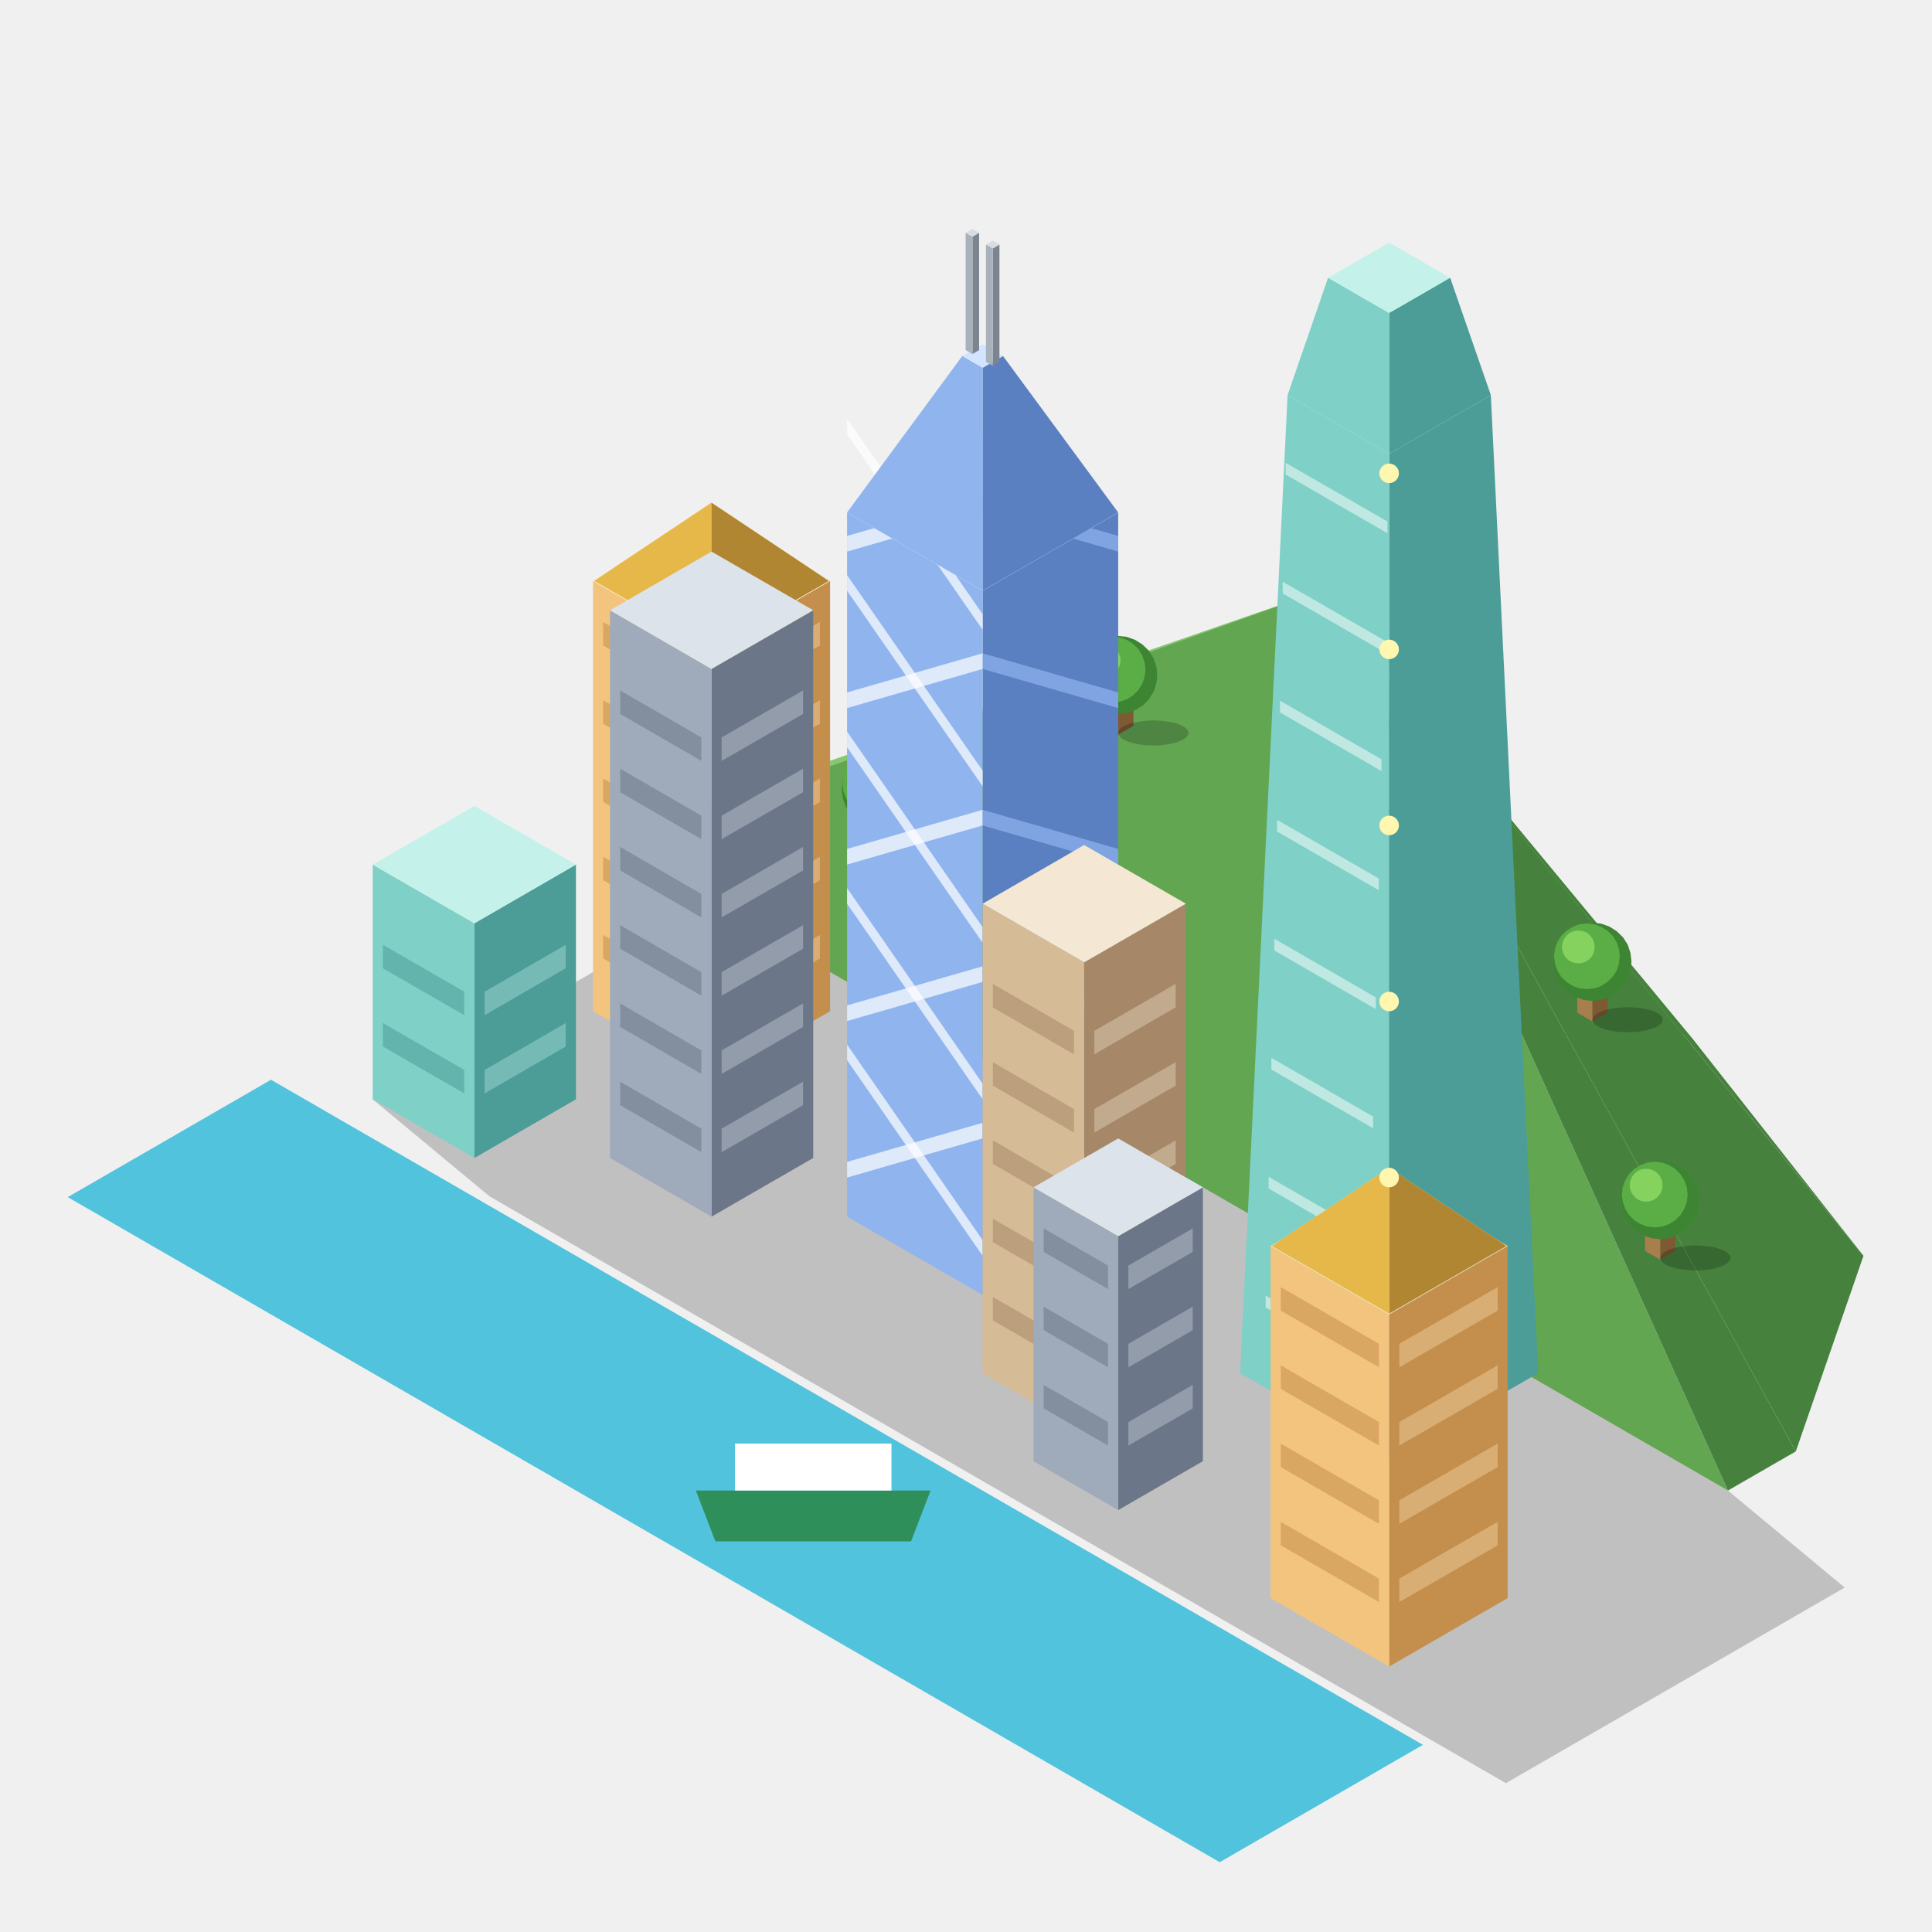
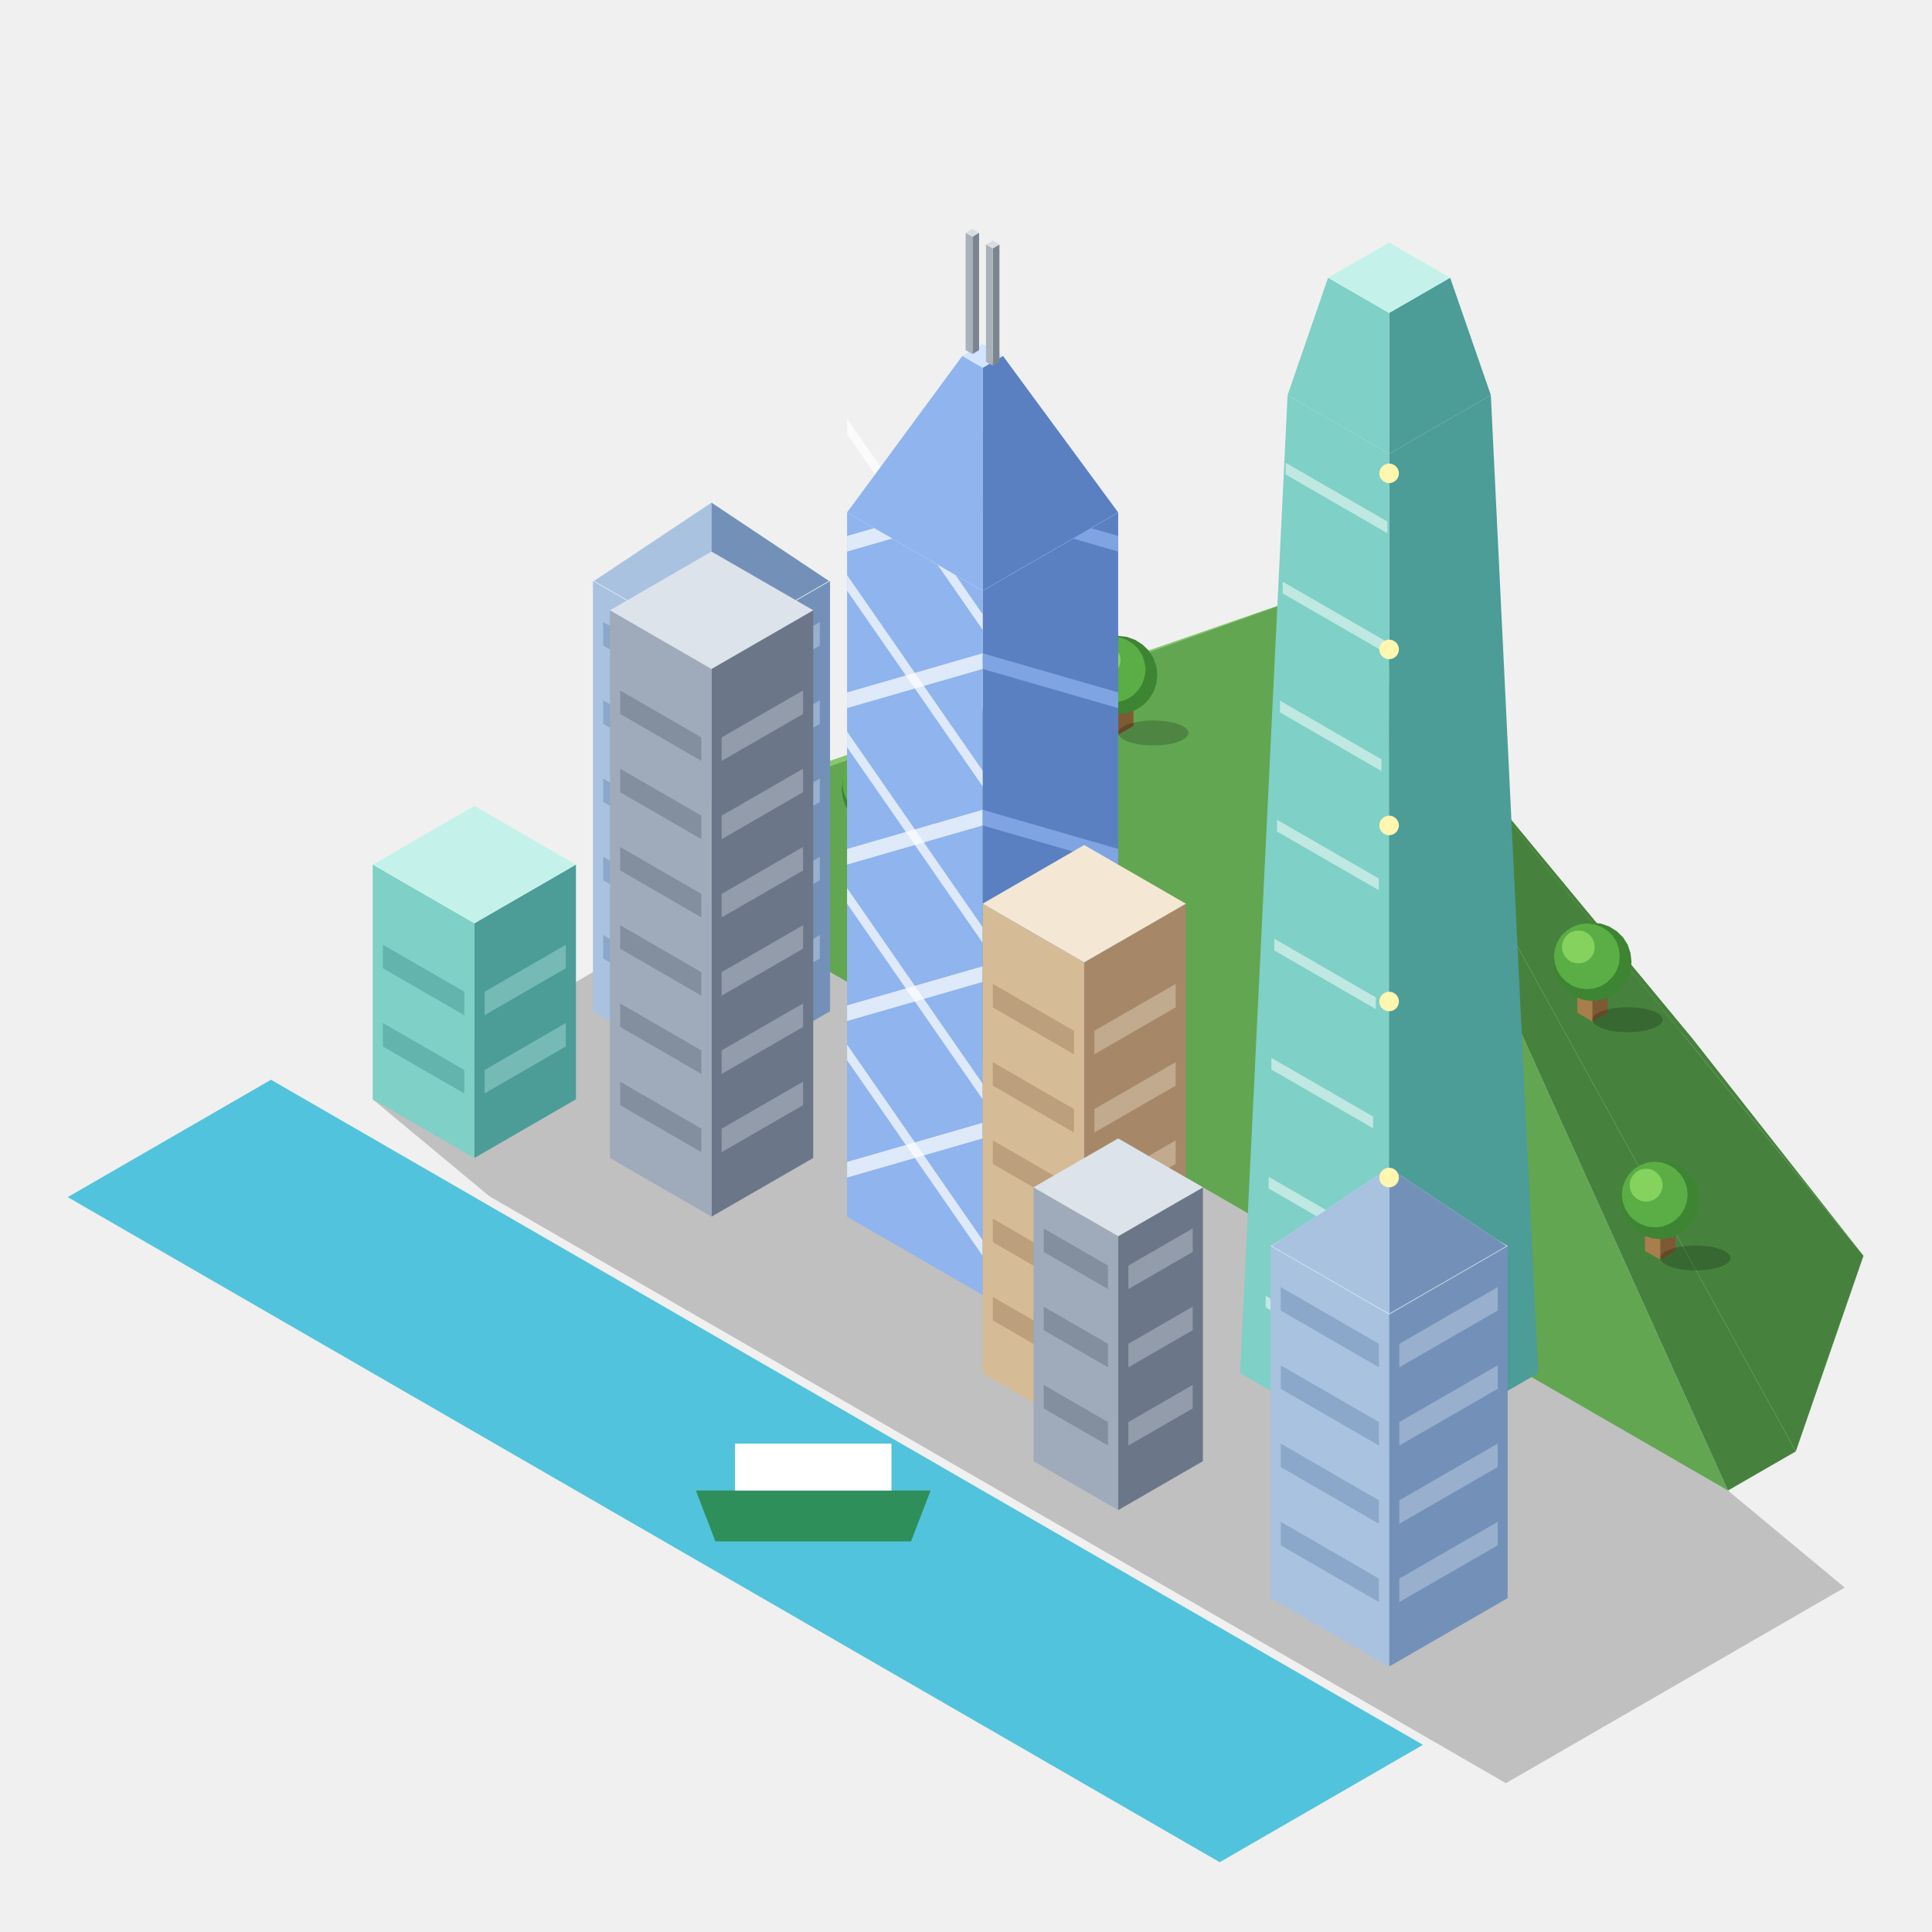
<svg xmlns="http://www.w3.org/2000/svg" viewBox="0 0 80 80">
  <g transform="translate(42.09 54.43) scale(0.81)">
    <path d="M-19.05 -25L-3.46 -28L15.59 -37Z" fill="#86c770" />
    <path d="M-3.46 -28L17.32 -24L15.59 -37Z" fill="#86c770" />
    <path d="M-20.78 -24L-19.05 -25L15.59 -37Z" fill="#86c770" />
    <path d="M17.32 -24L34.64 -14L15.59 -37Z" fill="#86c770" />
    <path d="M34.64 -14L43.3 -3L15.59 -37Z" fill="#46823d" />
    <path d="M36.37 9L-20.78 -24L15.59 -37Z" fill="#62a652" />
    <path d="M43.3 -3L39.84 7L15.59 -37Z" fill="#46823d" />
    <path d="M39.84 7L36.37 9L15.59 -37Z" fill="#46823d" />
    <path d="M-6.15 -24.25L-6.93 -23.8L-6.93 -25.36L-6.15 -25.81Z" fill="#7d5a34" />
    <path d="M-7.71 -24.25L-6.93 -23.8L-6.93 -25.36L-7.71 -25.81Z" fill="#a77e4c" />
    <path d="M-3.33 -23.89L-3.37 -23.75L-3.51 -23.61L-3.72 -23.49L-4.01 -23.39L-4.35 -23.31L-4.73 -23.27L-5.13 -23.25L-5.53 -23.27L-5.91 -23.31L-6.25 -23.39L-6.54 -23.49L-6.75 -23.61L-6.88 -23.75L-6.93 -23.89L-6.88 -24.03L-6.75 -24.17L-6.54 -24.29L-6.25 -24.39L-5.91 -24.47L-5.53 -24.51L-5.13 -24.53L-4.73 -24.51L-4.35 -24.47L-4.01 -24.39L-3.72 -24.29L-3.51 -24.17L-3.37 -24.03Z" fill="#000000" opacity="0.2" />
    <path d="M-4.93 -26.85L-4.98 -26.4L-5.13 -25.98L-5.36 -25.6L-5.68 -25.29L-6.06 -25.05L-6.48 -24.9L-6.93 -24.85L-7.37 -24.9L-7.8 -25.05L-8.18 -25.29L-8.49 -25.6L-8.73 -25.98L-8.88 -26.4L-8.93 -26.85L-8.88 -27.3L-8.73 -27.72L-8.49 -28.1L-8.18 -28.41L-7.8 -28.65L-7.37 -28.8L-6.93 -28.85L-6.48 -28.8L-6.06 -28.65L-5.68 -28.41L-5.36 -28.1L-5.13 -27.72L-4.98 -27.3Z" fill="#3d8433" />
    <path d="M-5.53 -27.13L-5.57 -26.76L-5.69 -26.4L-5.89 -26.08L-6.16 -25.82L-6.48 -25.62L-6.83 -25.49L-7.21 -25.45L-7.58 -25.49L-7.94 -25.62L-8.26 -25.82L-8.52 -26.08L-8.72 -26.4L-8.85 -26.76L-8.89 -27.13L-8.85 -27.5L-8.72 -27.86L-8.52 -28.18L-8.26 -28.44L-7.94 -28.64L-7.58 -28.77L-7.21 -28.81L-6.83 -28.77L-6.48 -28.64L-6.16 -28.44L-5.89 -28.18L-5.69 -27.86L-5.57 -27.5Z" fill="#5aae45" />
    <path d="M-6.81 -27.61L-6.83 -27.42L-6.89 -27.25L-6.99 -27.09L-7.12 -26.95L-7.28 -26.85L-7.46 -26.79L-7.65 -26.77L-7.84 -26.79L-8.01 -26.85L-8.17 -26.95L-8.3 -27.09L-8.41 -27.25L-8.47 -27.42L-8.49 -27.61L-8.47 -27.8L-8.41 -27.97L-8.3 -28.13L-8.17 -28.27L-8.01 -28.37L-7.84 -28.43L-7.65 -28.45L-7.46 -28.43L-7.28 -28.37L-7.12 -28.27L-6.99 -28.13L-6.89 -27.97L-6.83 -27.8Z" fill="#86d25e" />
    <path d="M5.98 -30.09L5.2 -29.64L5.2 -31.2L5.98 -31.65Z" fill="#7d5a34" />
    <path d="M4.42 -30.09L5.2 -29.64L5.2 -31.2L4.42 -31.65Z" fill="#a77e4c" />
    <path d="M8.8 -29.73L8.75 -29.59L8.62 -29.45L8.4 -29.33L8.12 -29.23L7.78 -29.15L7.4 -29.1L7 -29.09L6.6 -29.1L6.22 -29.15L5.87 -29.23L5.59 -29.33L5.37 -29.45L5.24 -29.59L5.2 -29.73L5.24 -29.87L5.37 -30.01L5.59 -30.13L5.87 -30.23L6.22 -30.3L6.6 -30.35L7 -30.37L7.4 -30.35L7.78 -30.3L8.12 -30.23L8.4 -30.13L8.62 -30.01L8.75 -29.87Z" fill="#000000" opacity="0.2" />
    <path d="M7.2 -32.69L7.15 -32.24L7 -31.82L6.76 -31.44L6.44 -31.12L6.06 -30.89L5.64 -30.74L5.2 -30.69L4.75 -30.74L4.33 -30.89L3.95 -31.12L3.63 -31.44L3.39 -31.82L3.25 -32.24L3.2 -32.69L3.25 -33.13L3.39 -33.56L3.63 -33.94L3.95 -34.25L4.33 -34.49L4.75 -34.64L5.2 -34.69L5.64 -34.64L6.06 -34.49L6.44 -34.25L6.76 -33.94L7 -33.56L7.15 -33.13Z" fill="#3d8433" />
    <path d="M6.6 -32.97L6.55 -32.59L6.43 -32.24L6.23 -31.92L5.96 -31.65L5.65 -31.45L5.29 -31.33L4.92 -31.29L4.54 -31.33L4.19 -31.45L3.87 -31.65L3.6 -31.92L3.4 -32.24L3.28 -32.59L3.24 -32.97L3.28 -33.34L3.4 -33.7L3.6 -34.02L3.87 -34.28L4.19 -34.48L4.54 -34.61L4.92 -34.65L5.29 -34.61L5.65 -34.48L5.96 -34.28L6.23 -34.02L6.43 -33.7L6.55 -33.34Z" fill="#5aae45" />
    <path d="M5.32 -33.45L5.3 -33.26L5.23 -33.08L5.13 -32.92L5 -32.79L4.84 -32.69L4.66 -32.63L4.48 -32.61L4.29 -32.63L4.11 -32.69L3.95 -32.79L3.82 -32.92L3.72 -33.08L3.66 -33.26L3.64 -33.45L3.66 -33.64L3.72 -33.81L3.82 -33.97L3.95 -34.1L4.11 -34.21L4.29 -34.27L4.48 -34.29L4.66 -34.27L4.84 -34.21L5 -34.1L5.13 -33.97L5.23 -33.81L5.3 -33.64Z" fill="#86d25e" />
    <path d="M19.83 -29.28L19.05 -28.83L19.05 -30.39L19.83 -30.84Z" fill="#7d5a34" />
    <path d="M18.27 -29.28L19.05 -28.83L19.05 -30.39L18.27 -30.84Z" fill="#a77e4c" />
    <path d="M22.65 -28.92L22.61 -28.78L22.47 -28.64L22.26 -28.52L21.97 -28.42L21.63 -28.34L21.25 -28.3L20.85 -28.28L20.45 -28.3L20.07 -28.34L19.73 -28.42L19.45 -28.52L19.23 -28.64L19.1 -28.78L19.05 -28.92L19.1 -29.06L19.23 -29.2L19.45 -29.32L19.73 -29.42L20.07 -29.5L20.45 -29.54L20.85 -29.56L21.25 -29.54L21.63 -29.5L21.97 -29.42L22.26 -29.32L22.47 -29.2L22.61 -29.06Z" fill="#000000" opacity="0.2" />
    <path d="M21.05 -31.88L21 -31.44L20.85 -31.01L20.62 -30.63L20.3 -30.32L19.92 -30.08L19.5 -29.93L19.05 -29.88L18.61 -29.93L18.18 -30.08L17.81 -30.32L17.49 -30.63L17.25 -31.01L17.1 -31.44L17.05 -31.88L17.1 -32.33L17.25 -32.75L17.49 -33.13L17.81 -33.44L18.18 -33.68L18.61 -33.83L19.05 -33.88L19.5 -33.83L19.92 -33.68L20.3 -33.44L20.62 -33.13L20.85 -32.75L21 -32.33Z" fill="#3d8433" />
    <path d="M20.45 -32.16L20.41 -31.79L20.29 -31.43L20.09 -31.11L19.82 -30.85L19.5 -30.65L19.15 -30.52L18.77 -30.48L18.4 -30.52L18.04 -30.65L17.73 -30.85L17.46 -31.11L17.26 -31.43L17.13 -31.79L17.09 -32.16L17.13 -32.53L17.26 -32.89L17.46 -33.21L17.73 -33.47L18.04 -33.67L18.4 -33.8L18.77 -33.84L19.15 -33.8L19.5 -33.67L19.82 -33.47L20.09 -33.21L20.29 -32.89L20.41 -32.53Z" fill="#5aae45" />
    <path d="M19.17 -32.64L19.15 -32.45L19.09 -32.28L18.99 -32.12L18.86 -31.98L18.7 -31.88L18.52 -31.82L18.33 -31.8L18.15 -31.82L17.97 -31.88L17.81 -31.98L17.68 -32.12L17.58 -32.28L17.51 -32.45L17.49 -32.64L17.51 -32.83L17.58 -33L17.68 -33.16L17.81 -33.3L17.97 -33.4L18.15 -33.46L18.33 -33.48L18.52 -33.46L18.7 -33.4L18.86 -33.3L18.99 -33.16L19.09 -33L19.15 -32.83Z" fill="#86d25e" />
    <path d="M30.22 -15.43L29.44 -14.98L29.44 -16.54L30.22 -16.99Z" fill="#7d5a34" />
    <path d="M28.67 -15.43L29.44 -14.98L29.44 -16.54L28.67 -16.99Z" fill="#a77e4c" />
    <path d="M33.04 -15.07L33 -14.93L32.87 -14.79L32.65 -14.67L32.37 -14.57L32.03 -14.49L31.65 -14.44L31.24 -14.43L30.84 -14.44L30.46 -14.49L30.12 -14.57L29.84 -14.67L29.62 -14.79L29.49 -14.93L29.44 -15.07L29.49 -15.21L29.62 -15.35L29.84 -15.47L30.12 -15.57L30.46 -15.65L30.84 -15.69L31.24 -15.71L31.65 -15.69L32.03 -15.65L32.37 -15.57L32.65 -15.47L32.87 -15.35L33 -15.21Z" fill="#000000" opacity="0.2" />
    <path d="M31.44 -18.03L31.39 -17.58L31.25 -17.16L31.01 -16.78L30.69 -16.46L30.31 -16.23L29.89 -16.08L29.44 -16.03L29 -16.08L28.58 -16.23L28.2 -16.46L27.88 -16.78L27.64 -17.16L27.5 -17.58L27.44 -18.03L27.5 -18.47L27.64 -18.9L27.88 -19.28L28.2 -19.59L28.58 -19.83L29 -19.98L29.44 -20.03L29.89 -19.98L30.31 -19.83L30.69 -19.59L31.01 -19.28L31.25 -18.9L31.39 -18.47Z" fill="#3d8433" />
    <path d="M30.84 -18.31L30.8 -17.93L30.68 -17.58L30.48 -17.26L30.21 -17L29.89 -16.79L29.54 -16.67L29.16 -16.63L28.79 -16.67L28.44 -16.79L28.12 -17L27.85 -17.26L27.65 -17.58L27.53 -17.93L27.48 -18.31L27.53 -18.68L27.65 -19.04L27.85 -19.36L28.12 -19.62L28.44 -19.82L28.79 -19.95L29.16 -19.99L29.54 -19.95L29.89 -19.82L30.21 -19.62L30.48 -19.36L30.68 -19.04L30.8 -18.68Z" fill="#5aae45" />
    <path d="M29.56 -18.79L29.54 -18.6L29.48 -18.42L29.38 -18.26L29.25 -18.13L29.09 -18.03L28.91 -17.97L28.72 -17.95L28.54 -17.97L28.36 -18.03L28.2 -18.13L28.07 -18.26L27.97 -18.42L27.91 -18.6L27.88 -18.79L27.91 -18.98L27.97 -19.15L28.07 -19.31L28.2 -19.45L28.36 -19.55L28.54 -19.61L28.72 -19.63L28.91 -19.61L29.09 -19.55L29.25 -19.45L29.38 -19.31L29.48 -19.15L29.54 -18.98Z" fill="#86d25e" />
    <path d="M33.69 -3.25L32.91 -2.8L32.91 -4.36L33.69 -4.81Z" fill="#7d5a34" />
    <path d="M32.13 -3.25L32.91 -2.8L32.91 -4.36L32.13 -4.81Z" fill="#a77e4c" />
    <path d="M36.51 -2.89L36.46 -2.75L36.33 -2.61L36.12 -2.49L35.83 -2.39L35.49 -2.31L35.11 -2.27L34.71 -2.25L34.31 -2.27L33.93 -2.31L33.59 -2.39L33.3 -2.49L33.09 -2.61L32.95 -2.75L32.91 -2.89L32.95 -3.03L33.09 -3.17L33.3 -3.29L33.59 -3.39L33.93 -3.47L34.31 -3.51L34.71 -3.53L35.11 -3.51L35.49 -3.47L35.83 -3.39L36.12 -3.29L36.33 -3.17L36.46 -3.03Z" fill="#000000" opacity="0.2" />
    <path d="M34.91 -5.85L34.86 -5.4L34.71 -4.98L34.47 -4.6L34.16 -4.29L33.78 -4.05L33.35 -3.9L32.91 -3.85L32.46 -3.9L32.04 -4.05L31.66 -4.29L31.35 -4.6L31.11 -4.98L30.96 -5.4L30.91 -5.85L30.96 -6.3L31.11 -6.72L31.35 -7.1L31.66 -7.41L32.04 -7.65L32.46 -7.8L32.91 -7.85L33.35 -7.8L33.78 -7.65L34.16 -7.41L34.47 -7.1L34.71 -6.72L34.86 -6.3Z" fill="#3d8433" />
    <path d="M34.31 -6.13L34.27 -5.76L34.14 -5.4L33.94 -5.08L33.68 -4.82L33.36 -4.62L33 -4.49L32.63 -4.45L32.26 -4.49L31.9 -4.62L31.58 -4.82L31.32 -5.08L31.12 -5.4L30.99 -5.76L30.95 -6.13L30.99 -6.5L31.12 -6.86L31.32 -7.18L31.58 -7.44L31.9 -7.64L32.26 -7.77L32.63 -7.81L33 -7.77L33.36 -7.64L33.68 -7.44L33.94 -7.18L34.14 -6.86L34.27 -6.5Z" fill="#5aae45" />
    <path d="M33.03 -6.61L33.01 -6.42L32.95 -6.25L32.85 -6.09L32.71 -5.95L32.55 -5.85L32.38 -5.79L32.19 -5.77L32 -5.79L31.82 -5.85L31.67 -5.95L31.53 -6.09L31.43 -6.25L31.37 -6.42L31.35 -6.61L31.37 -6.8L31.43 -6.97L31.53 -7.13L31.67 -7.27L31.82 -7.37L32 -7.43L32.19 -7.45L32.38 -7.43L32.55 -7.37L32.71 -7.27L32.85 -7.13L32.95 -6.97L33.01 -6.8Z" fill="#86d25e" />
    <path d="M-38.11 -12L20.78 22L10.39 28L-48.5 -6Z" fill="#52c3dc" />
    <path d="M-32.91 -11L-15.59 -21L36.37 9L42.34 13.96L25.02 23.96L-26.94 -6.04Z" fill="#000000" opacity="0.2" />
    <path d="M5.2 -5L-1.73 -1L-1.73 -37L5.2 -41Z" fill="#5a80c2" />
    <path d="M-8.66 -5L-1.73 -1L-1.73 -37L-8.66 -41Z" fill="#8fb4ee" />
    <path d="M-1.73 -45L5.2 -41L-1.73 -37L-8.66 -41Z" fill="#d2e4ff" />
    <path d="M-8.66 -7L-1.73 -9L-1.73 -9.8L-8.66 -7.8Z" fill="#ffffff" opacity="0.7" />
    <path d="M-1.73 -3L-8.66 -13L-8.66 -13.8L-1.73 -3.8Z" fill="#ffffff" opacity="0.7" />
    <path d="M5.2 -7L-1.73 -9L-1.73 -9.8L5.2 -7.8Z" fill="#8fb4ee" opacity="0.7" />
    <path d="M-8.66 -15L-1.73 -17L-1.73 -17.8L-8.66 -15.8Z" fill="#ffffff" opacity="0.7" />
    <path d="M-1.73 -11L-8.66 -21L-8.66 -21.8L-1.73 -11.8Z" fill="#ffffff" opacity="0.7" />
    <path d="M5.2 -15L-1.73 -17L-1.73 -17.8L5.2 -15.8Z" fill="#8fb4ee" opacity="0.7" />
    <path d="M-8.66 -23L-1.73 -25L-1.73 -25.8L-8.66 -23.8Z" fill="#ffffff" opacity="0.7" />
    <path d="M-1.73 -19L-8.66 -29L-8.66 -29.8L-1.73 -19.8Z" fill="#ffffff" opacity="0.7" />
    <path d="M5.2 -23L-1.73 -25L-1.73 -25.8L5.2 -23.8Z" fill="#8fb4ee" opacity="0.7" />
    <path d="M-8.66 -31L-1.73 -33L-1.73 -33.8L-8.66 -31.8Z" fill="#ffffff" opacity="0.7" />
    <path d="M-1.73 -27L-8.66 -37L-8.66 -37.8L-1.73 -27.8Z" fill="#ffffff" opacity="0.7" />
    <path d="M5.2 -31L-1.73 -33L-1.73 -33.8L5.2 -31.8Z" fill="#8fb4ee" opacity="0.7" />
    <path d="M-8.66 -39L-1.73 -41L-1.73 -41.8L-8.66 -39.8Z" fill="#ffffff" opacity="0.7" />
    <path d="M-1.73 -35L-8.66 -45L-8.66 -45.8L-1.73 -35.8Z" fill="#ffffff" opacity="0.7" />
    <path d="M5.2 -39L-1.73 -41L-1.73 -41.8L5.2 -39.8Z" fill="#8fb4ee" opacity="0.7" />
    <path d="M5.2 -41L-1.73 -37L-1.73 -48.4L-0.69 -49Z" fill="#5a80c2" />
    <path d="M-8.66 -41L-1.73 -37L-1.73 -48.4L-2.77 -49Z" fill="#8fb4ee" />
    <path d="M-1.73 -49.6L-0.69 -49L-1.73 -48.4L-2.77 -49Z" fill="#d2e4ff" />
    <path d="M-1.91 -49.3L-2.25 -49.1L-2.25 -55.1L-1.91 -55.3Z" fill="#7c858f" />
    <path d="M-2.6 -49.3L-2.25 -49.1L-2.25 -55.1L-2.6 -55.3Z" fill="#a9b1ba" />
    <path d="M-2.25 -55.5L-1.91 -55.3L-2.25 -55.1L-2.6 -55.3Z" fill="#d8dde3" />
    <path d="M-0.87 -48.7L-1.21 -48.5L-1.21 -54.5L-0.87 -54.7Z" fill="#7c858f" />
    <path d="M-1.56 -48.7L-1.21 -48.5L-1.21 -54.5L-1.56 -54.7Z" fill="#a9b1ba" />
    <path d="M-1.21 -54.9L-0.87 -54.7L-1.21 -54.5L-1.56 -54.7Z" fill="#d8dde3" />
    <path d="M26.67 3L19.05 7.4L19.05 -44L24.25 -47Z" fill="#4c9c98" />
    <path d="M11.43 3L19.05 7.4L19.05 -44L13.86 -47Z" fill="#7fd0c6" />
    <path d="M24.25 -47L19.05 -44L19.05 -51.2L22.17 -53Z" fill="#4c9c98" />
    <path d="M13.86 -47L19.05 -44L19.05 -51.2L15.93 -53Z" fill="#7fd0c6" />
    <path d="M19.05 -54.8L22.17 -53L19.05 -51.2L15.93 -53Z" fill="#c4f2ea" />
    <path d="M12.74 -0.36L17.94 2.64L17.94 2.04L12.74 -0.96Z" fill="#ffffff" opacity="0.5" />
    <path d="M12.89 -6.44L18.08 -3.44L18.08 -4.04L12.89 -7.04Z" fill="#ffffff" opacity="0.5" />
    <path d="M13.03 -12.52L18.23 -9.52L18.23 -10.12L13.03 -13.12Z" fill="#ffffff" opacity="0.5" />
    <path d="M13.18 -18.61L18.37 -15.61L18.37 -16.21L13.18 -19.21Z" fill="#ffffff" opacity="0.5" />
    <path d="M13.32 -24.69L18.52 -21.69L18.52 -22.29L13.32 -25.29Z" fill="#ffffff" opacity="0.5" />
    <path d="M13.47 -30.78L18.66 -27.78L18.66 -28.38L13.47 -31.38Z" fill="#ffffff" opacity="0.5" />
    <path d="M13.61 -36.86L18.81 -33.86L18.81 -34.46L13.61 -37.46Z" fill="#ffffff" opacity="0.5" />
    <path d="M13.76 -42.94L18.96 -39.94L18.96 -40.54L13.76 -43.54Z" fill="#ffffff" opacity="0.5" />
-     <path d="M-9.53 -15.5L-15.59 -12L-15.59 -34L-9.53 -37.5Z" fill="#c48f4c" />
-     <path d="M-21.65 -15.5L-15.59 -12L-15.59 -34L-21.65 -37.5Z" fill="#f3c47e" />
-     <path d="M-15.59 -41L-9.53 -37.5L-15.59 -34L-21.65 -37.5Z" fill="#ffe9c4" />
-     <path d="M-21.13 -18.2L-16.11 -15.3L-16.11 -16.5L-21.13 -19.4Z" fill="#c48f4c" opacity="0.55" />
-     <path d="M-10.05 -18.2L-15.07 -15.3L-15.07 -16.5L-10.05 -19.4Z" fill="#ffe9c4" opacity="0.35" />
-     <path d="M-21.13 -22.2L-16.11 -19.3L-16.11 -20.5L-21.13 -23.4Z" fill="#c48f4c" opacity="0.55" />
-     <path d="M-10.05 -22.2L-15.07 -19.3L-15.07 -20.5L-10.05 -23.4Z" fill="#ffe9c4" opacity="0.35" />
-     <path d="M-21.13 -26.2L-16.11 -23.3L-16.11 -24.5L-21.13 -27.4Z" fill="#c48f4c" opacity="0.55" />
-     <path d="M-10.05 -26.2L-15.07 -23.3L-15.07 -24.5L-10.05 -27.4Z" fill="#ffe9c4" opacity="0.35" />
-     <path d="M-21.13 -30.2L-16.11 -27.3L-16.11 -28.5L-21.13 -31.4Z" fill="#c48f4c" opacity="0.55" />
-     <path d="M-10.05 -30.2L-15.07 -27.3L-15.07 -28.5L-10.05 -31.4Z" fill="#ffe9c4" opacity="0.35" />
-     <path d="M-21.13 -34.2L-16.11 -31.3L-16.11 -32.5L-21.13 -35.4Z" fill="#c48f4c" opacity="0.55" />
-     <path d="M-10.05 -34.2L-15.07 -31.3L-15.07 -32.5L-10.05 -35.4Z" fill="#ffe9c4" opacity="0.35" />
-     <path d="M-15.59 -40.96L-9.59 -37.5L-15.59 -41.5Z" fill="#ffe08a" />
-     <path d="M-21.59 -37.5L-15.59 -40.96L-15.59 -41.5Z" fill="#ffe08a" />
-     <path d="M-15.59 -34.04L-21.59 -37.5L-15.59 -41.5Z" fill="#e6b84a" />
-     <path d="M-9.59 -37.5L-15.59 -34.04L-15.59 -41.5Z" fill="#b08632" />
+     <path d="M-9.53 -15.5L-15.59 -12L-15.59 -34L-9.53 -37.5Z" fill="#7391b8" />
+     <path d="M-21.65 -15.5L-15.59 -12L-15.59 -34L-21.65 -37.5Z" fill="#a9c2e0" />
+     <path d="M-15.59 -41L-9.53 -37.5L-15.59 -34L-21.65 -37.5Z" fill="#dde8f5" />
+     <path d="M-21.13 -18.2L-16.11 -15.3L-16.11 -16.5L-21.13 -19.4Z" fill="#7391b8" opacity="0.55" />
+     <path d="M-10.05 -18.2L-15.07 -15.3L-15.07 -16.5L-10.05 -19.4Z" fill="#dde8f5" opacity="0.35" />
+     <path d="M-21.13 -22.2L-16.11 -19.3L-16.11 -20.5L-21.13 -23.4Z" fill="#7391b8" opacity="0.55" />
+     <path d="M-10.05 -22.2L-15.07 -19.3L-15.07 -20.5L-10.05 -23.4Z" fill="#dde8f5" opacity="0.35" />
+     <path d="M-21.13 -26.2L-16.11 -23.3L-16.11 -24.5L-21.13 -27.4Z" fill="#7391b8" opacity="0.55" />
+     <path d="M-10.05 -26.2L-15.07 -23.3L-15.07 -24.5L-10.05 -27.4Z" fill="#dde8f5" opacity="0.35" />
+     <path d="M-21.13 -30.2L-16.11 -27.3L-16.11 -28.5L-21.13 -31.4Z" fill="#7391b8" opacity="0.55" />
+     <path d="M-10.05 -30.2L-15.07 -27.3L-15.07 -28.5L-10.05 -31.4Z" fill="#dde8f5" opacity="0.35" />
+     <path d="M-21.13 -34.2L-16.11 -31.3L-16.11 -32.5L-21.13 -35.4Z" fill="#7391b8" opacity="0.55" />
+     <path d="M-10.05 -34.2L-15.07 -31.3L-15.07 -32.5L-10.05 -35.4Z" fill="#dde8f5" opacity="0.35" />
+     <path d="M-15.59 -40.96L-9.59 -37.5L-15.59 -41.5Z" fill="#dde8f5" />
+     <path d="M-21.59 -37.5L-15.59 -40.96L-15.59 -41.5Z" fill="#dde8f5" />
+     <path d="M-15.59 -34.04L-21.59 -37.5L-15.59 -41.5Z" fill="#a9c2e0" />
+     <path d="M-9.59 -37.5L-15.59 -34.04L-15.59 -41.5Z" fill="#7391b8" />
    <path d="M-10.39 -8L-15.59 -5L-15.59 -33L-10.39 -36Z" fill="#6b7788" />
    <path d="M-20.78 -8L-15.59 -5L-15.59 -33L-20.78 -36Z" fill="#9fabba" />
    <path d="M-15.59 -39L-10.39 -36L-15.59 -33L-20.78 -36Z" fill="#dde3ea" />
    <path d="M-20.26 -10.7L-16.11 -8.3L-16.11 -9.5L-20.26 -11.9Z" fill="#6b7788" opacity="0.55" />
    <path d="M-10.91 -10.7L-15.07 -8.3L-15.07 -9.5L-10.91 -11.9Z" fill="#dde3ea" opacity="0.35" />
    <path d="M-20.26 -14.7L-16.11 -12.3L-16.11 -13.5L-20.26 -15.9Z" fill="#6b7788" opacity="0.55" />
    <path d="M-10.91 -14.7L-15.07 -12.3L-15.07 -13.5L-10.91 -15.9Z" fill="#dde3ea" opacity="0.35" />
    <path d="M-20.26 -18.7L-16.11 -16.3L-16.11 -17.5L-20.26 -19.9Z" fill="#6b7788" opacity="0.55" />
    <path d="M-10.91 -18.7L-15.07 -16.3L-15.07 -17.5L-10.91 -19.9Z" fill="#dde3ea" opacity="0.35" />
    <path d="M-20.26 -22.7L-16.11 -20.3L-16.11 -21.5L-20.26 -23.9Z" fill="#6b7788" opacity="0.55" />
    <path d="M-10.91 -22.7L-15.07 -20.3L-15.07 -21.5L-10.91 -23.9Z" fill="#dde3ea" opacity="0.35" />
    <path d="M-20.26 -26.7L-16.11 -24.3L-16.11 -25.5L-20.26 -27.9Z" fill="#6b7788" opacity="0.55" />
    <path d="M-10.91 -26.7L-15.07 -24.3L-15.07 -25.5L-10.91 -27.9Z" fill="#dde3ea" opacity="0.35" />
    <path d="M-20.26 -30.7L-16.11 -28.3L-16.11 -29.5L-20.26 -31.9Z" fill="#6b7788" opacity="0.55" />
    <path d="M-10.91 -30.7L-15.07 -28.3L-15.07 -29.5L-10.91 -31.9Z" fill="#dde3ea" opacity="0.35" />
    <path d="M8.66 3L3.46 6L3.46 -18L8.66 -21Z" fill="#a68868" />
    <path d="M-1.73 3L3.46 6L3.46 -18L-1.73 -21Z" fill="#d6bb97" />
    <path d="M3.46 -24L8.66 -21L3.46 -18L-1.73 -21Z" fill="#f4e8d5" />
    <path d="M-1.21 0.3L2.94 2.7L2.94 1.5L-1.21 -0.9Z" fill="#a68868" opacity="0.55" />
    <path d="M8.14 0.3L3.98 2.7L3.98 1.5L8.14 -0.9Z" fill="#f4e8d5" opacity="0.35" />
    <path d="M-1.21 -3.7L2.94 -1.3L2.94 -2.5L-1.21 -4.9Z" fill="#a68868" opacity="0.55" />
    <path d="M8.14 -3.7L3.98 -1.3L3.98 -2.5L8.14 -4.9Z" fill="#f4e8d5" opacity="0.35" />
    <path d="M-1.21 -7.7L2.94 -5.3L2.94 -6.5L-1.21 -8.9Z" fill="#a68868" opacity="0.55" />
    <path d="M8.14 -7.7L3.98 -5.3L3.98 -6.5L8.14 -8.9Z" fill="#f4e8d5" opacity="0.35" />
    <path d="M-1.21 -11.7L2.94 -9.3L2.94 -10.5L-1.21 -12.9Z" fill="#a68868" opacity="0.55" />
    <path d="M8.14 -11.7L3.98 -9.3L3.98 -10.5L8.14 -12.9Z" fill="#f4e8d5" opacity="0.35" />
    <path d="M-1.21 -15.7L2.94 -13.3L2.94 -14.5L-1.21 -16.9Z" fill="#a68868" opacity="0.55" />
    <path d="M8.14 -15.7L3.98 -13.3L3.98 -14.5L8.14 -16.9Z" fill="#f4e8d5" opacity="0.35" />
-     <path d="M25.11 14.5L19.05 18L19.05 0L25.11 -3.5Z" fill="#c48f4c" />
-     <path d="M12.99 14.5L19.05 18L19.05 0L12.99 -3.5Z" fill="#f3c47e" />
-     <path d="M19.05 -7L25.11 -3.5L19.05 0L12.99 -3.5Z" fill="#ffe9c4" />
-     <path d="M13.51 11.8L18.53 14.7L18.53 13.5L13.51 10.6Z" fill="#c48f4c" opacity="0.55" />
-     <path d="M24.6 11.8L19.57 14.7L19.57 13.5L24.6 10.6Z" fill="#ffe9c4" opacity="0.35" />
-     <path d="M13.51 7.8L18.53 10.7L18.53 9.5L13.51 6.6Z" fill="#c48f4c" opacity="0.55" />
-     <path d="M24.6 7.8L19.57 10.7L19.57 9.5L24.6 6.6Z" fill="#ffe9c4" opacity="0.35" />
-     <path d="M13.51 3.8L18.53 6.7L18.53 5.5L13.51 2.6Z" fill="#c48f4c" opacity="0.55" />
-     <path d="M24.6 3.8L19.57 6.7L19.57 5.5L24.6 2.6Z" fill="#ffe9c4" opacity="0.35" />
-     <path d="M13.51 -0.2L18.53 2.7L18.53 1.5L13.51 -1.4Z" fill="#c48f4c" opacity="0.55" />
-     <path d="M24.6 -0.2L19.57 2.7L19.57 1.5L24.6 -1.4Z" fill="#ffe9c4" opacity="0.35" />
-     <path d="M19.05 -6.96L25.05 -3.5L19.05 -7.5Z" fill="#ffe08a" />
-     <path d="M13.05 -3.5L19.05 -6.96L19.05 -7.5Z" fill="#ffe08a" />
-     <path d="M25.05 -3.5L19.05 -0.04L19.05 -7.5Z" fill="#b08632" />
-     <path d="M19.05 -0.04L13.05 -3.5L19.05 -7.5Z" fill="#e6b84a" />
+     <path d="M25.11 14.5L19.05 18L19.05 0L25.11 -3.5Z" fill="#7391b8" />
+     <path d="M12.99 14.5L19.05 18L19.05 0L12.99 -3.5Z" fill="#a9c2e0" />
+     <path d="M19.05 -7L25.11 -3.5L19.05 0L12.99 -3.5Z" fill="#dde8f5" />
+     <path d="M13.51 11.8L18.53 14.7L18.53 13.5L13.51 10.6Z" fill="#7391b8" opacity="0.55" />
+     <path d="M24.6 11.8L19.57 14.7L19.57 13.5L24.6 10.6Z" fill="#dde8f5" opacity="0.35" />
+     <path d="M13.51 7.8L18.53 10.7L18.53 9.5L13.51 6.6Z" fill="#7391b8" opacity="0.55" />
+     <path d="M24.6 7.8L19.57 10.7L19.57 9.5L24.6 6.6Z" fill="#dde8f5" opacity="0.35" />
+     <path d="M13.51 3.8L18.53 6.7L18.53 5.5L13.51 2.6Z" fill="#7391b8" opacity="0.55" />
+     <path d="M24.6 3.8L19.57 6.7L19.57 5.5L24.6 2.6Z" fill="#dde8f5" opacity="0.35" />
+     <path d="M13.51 -0.2L18.53 2.7L18.53 1.5L13.51 -1.4Z" fill="#7391b8" opacity="0.55" />
+     <path d="M24.6 -0.2L19.57 2.7L19.57 1.5L24.6 -1.4Z" fill="#dde8f5" opacity="0.35" />
+     <path d="M19.05 -6.96L25.05 -3.5L19.05 -7.5Z" fill="#dde8f5" />
+     <path d="M13.05 -3.5L19.05 -6.96L19.05 -7.5Z" fill="#dde8f5" />
+     <path d="M25.05 -3.5L19.05 -0.04L19.05 -7.5Z" fill="#7391b8" />
+     <path d="M19.05 -0.04L13.05 -3.5L19.05 -7.5Z" fill="#a9c2e0" />
    <path d="M-22.52 -11L-27.71 -8L-27.71 -20L-22.52 -23Z" fill="#4c9c98" />
    <path d="M-32.91 -11L-27.71 -8L-27.71 -20L-32.91 -23Z" fill="#7fd0c6" />
    <path d="M-27.71 -26L-22.52 -23L-27.71 -20L-32.91 -23Z" fill="#c4f2ea" />
    <path d="M-32.39 -13.7L-28.23 -11.3L-28.23 -12.5L-32.39 -14.9Z" fill="#4c9c98" opacity="0.55" />
    <path d="M-23.04 -13.7L-27.19 -11.3L-27.19 -12.5L-23.04 -14.9Z" fill="#c4f2ea" opacity="0.35" />
    <path d="M-32.39 -17.7L-28.23 -15.3L-28.23 -16.5L-32.39 -18.9Z" fill="#4c9c98" opacity="0.55" />
    <path d="M-23.04 -17.7L-27.19 -15.3L-27.19 -16.5L-23.04 -18.9Z" fill="#c4f2ea" opacity="0.35" />
    <path d="M9.53 7.5L5.2 10L5.2 -4L9.53 -6.5Z" fill="#6b7788" />
    <path d="M0.87 7.5L5.2 10L5.2 -4L0.87 -6.5Z" fill="#9fabba" />
    <path d="M5.2 -9L9.53 -6.5L5.2 -4L0.87 -6.5Z" fill="#dde3ea" />
    <path d="M1.39 4.8L4.68 6.7L4.68 5.5L1.39 3.6Z" fill="#6b7788" opacity="0.55" />
    <path d="M9.01 4.8L5.72 6.7L5.72 5.5L9.01 3.6Z" fill="#dde3ea" opacity="0.35" />
    <path d="M1.39 0.8L4.68 2.7L4.68 1.5L1.39 -0.4Z" fill="#6b7788" opacity="0.55" />
    <path d="M9.01 0.8L5.72 2.7L5.72 1.5L9.01 -0.4Z" fill="#dde3ea" opacity="0.35" />
    <path d="M1.39 -3.2L4.68 -1.3L4.68 -2.5L1.39 -4.4Z" fill="#6b7788" opacity="0.55" />
    <path d="M9.01 -3.2L5.72 -1.3L5.72 -2.5L9.01 -4.4Z" fill="#dde3ea" opacity="0.35" />
    <path d="M-16.39 9L-4.39 9L-5.39 11.6L-15.39 11.6Z" fill="#2f8f5a" />
    <path d="M-14.39 6.6L-6.39 6.6L-6.39 9L-14.39 9Z" fill="#ffffff" />
    <circle cx="19.05" cy="-7.00" r="0.50" fill="#fff6b0">
      <animate attributeName="opacity" values="1;0.3;1" dur="1.6s" begin="0.0s" repeatCount="indefinite" />
    </circle>
    <circle cx="19.05" cy="-16.00" r="0.50" fill="#fff6b0">
      <animate attributeName="opacity" values="1;0.3;1" dur="1.6s" begin="0.3s" repeatCount="indefinite" />
    </circle>
    <circle cx="19.05" cy="-25.00" r="0.50" fill="#fff6b0">
      <animate attributeName="opacity" values="1;0.3;1" dur="1.6s" begin="0.6s" repeatCount="indefinite" />
    </circle>
    <circle cx="19.05" cy="-34.00" r="0.50" fill="#fff6b0">
      <animate attributeName="opacity" values="1;0.3;1" dur="1.6s" begin="0.9s" repeatCount="indefinite" />
    </circle>
    <circle cx="19.05" cy="-43.00" r="0.50" fill="#fff6b0">
      <animate attributeName="opacity" values="1;0.3;1" dur="1.6s" begin="1.2s" repeatCount="indefinite" />
    </circle>
  </g>
</svg>
